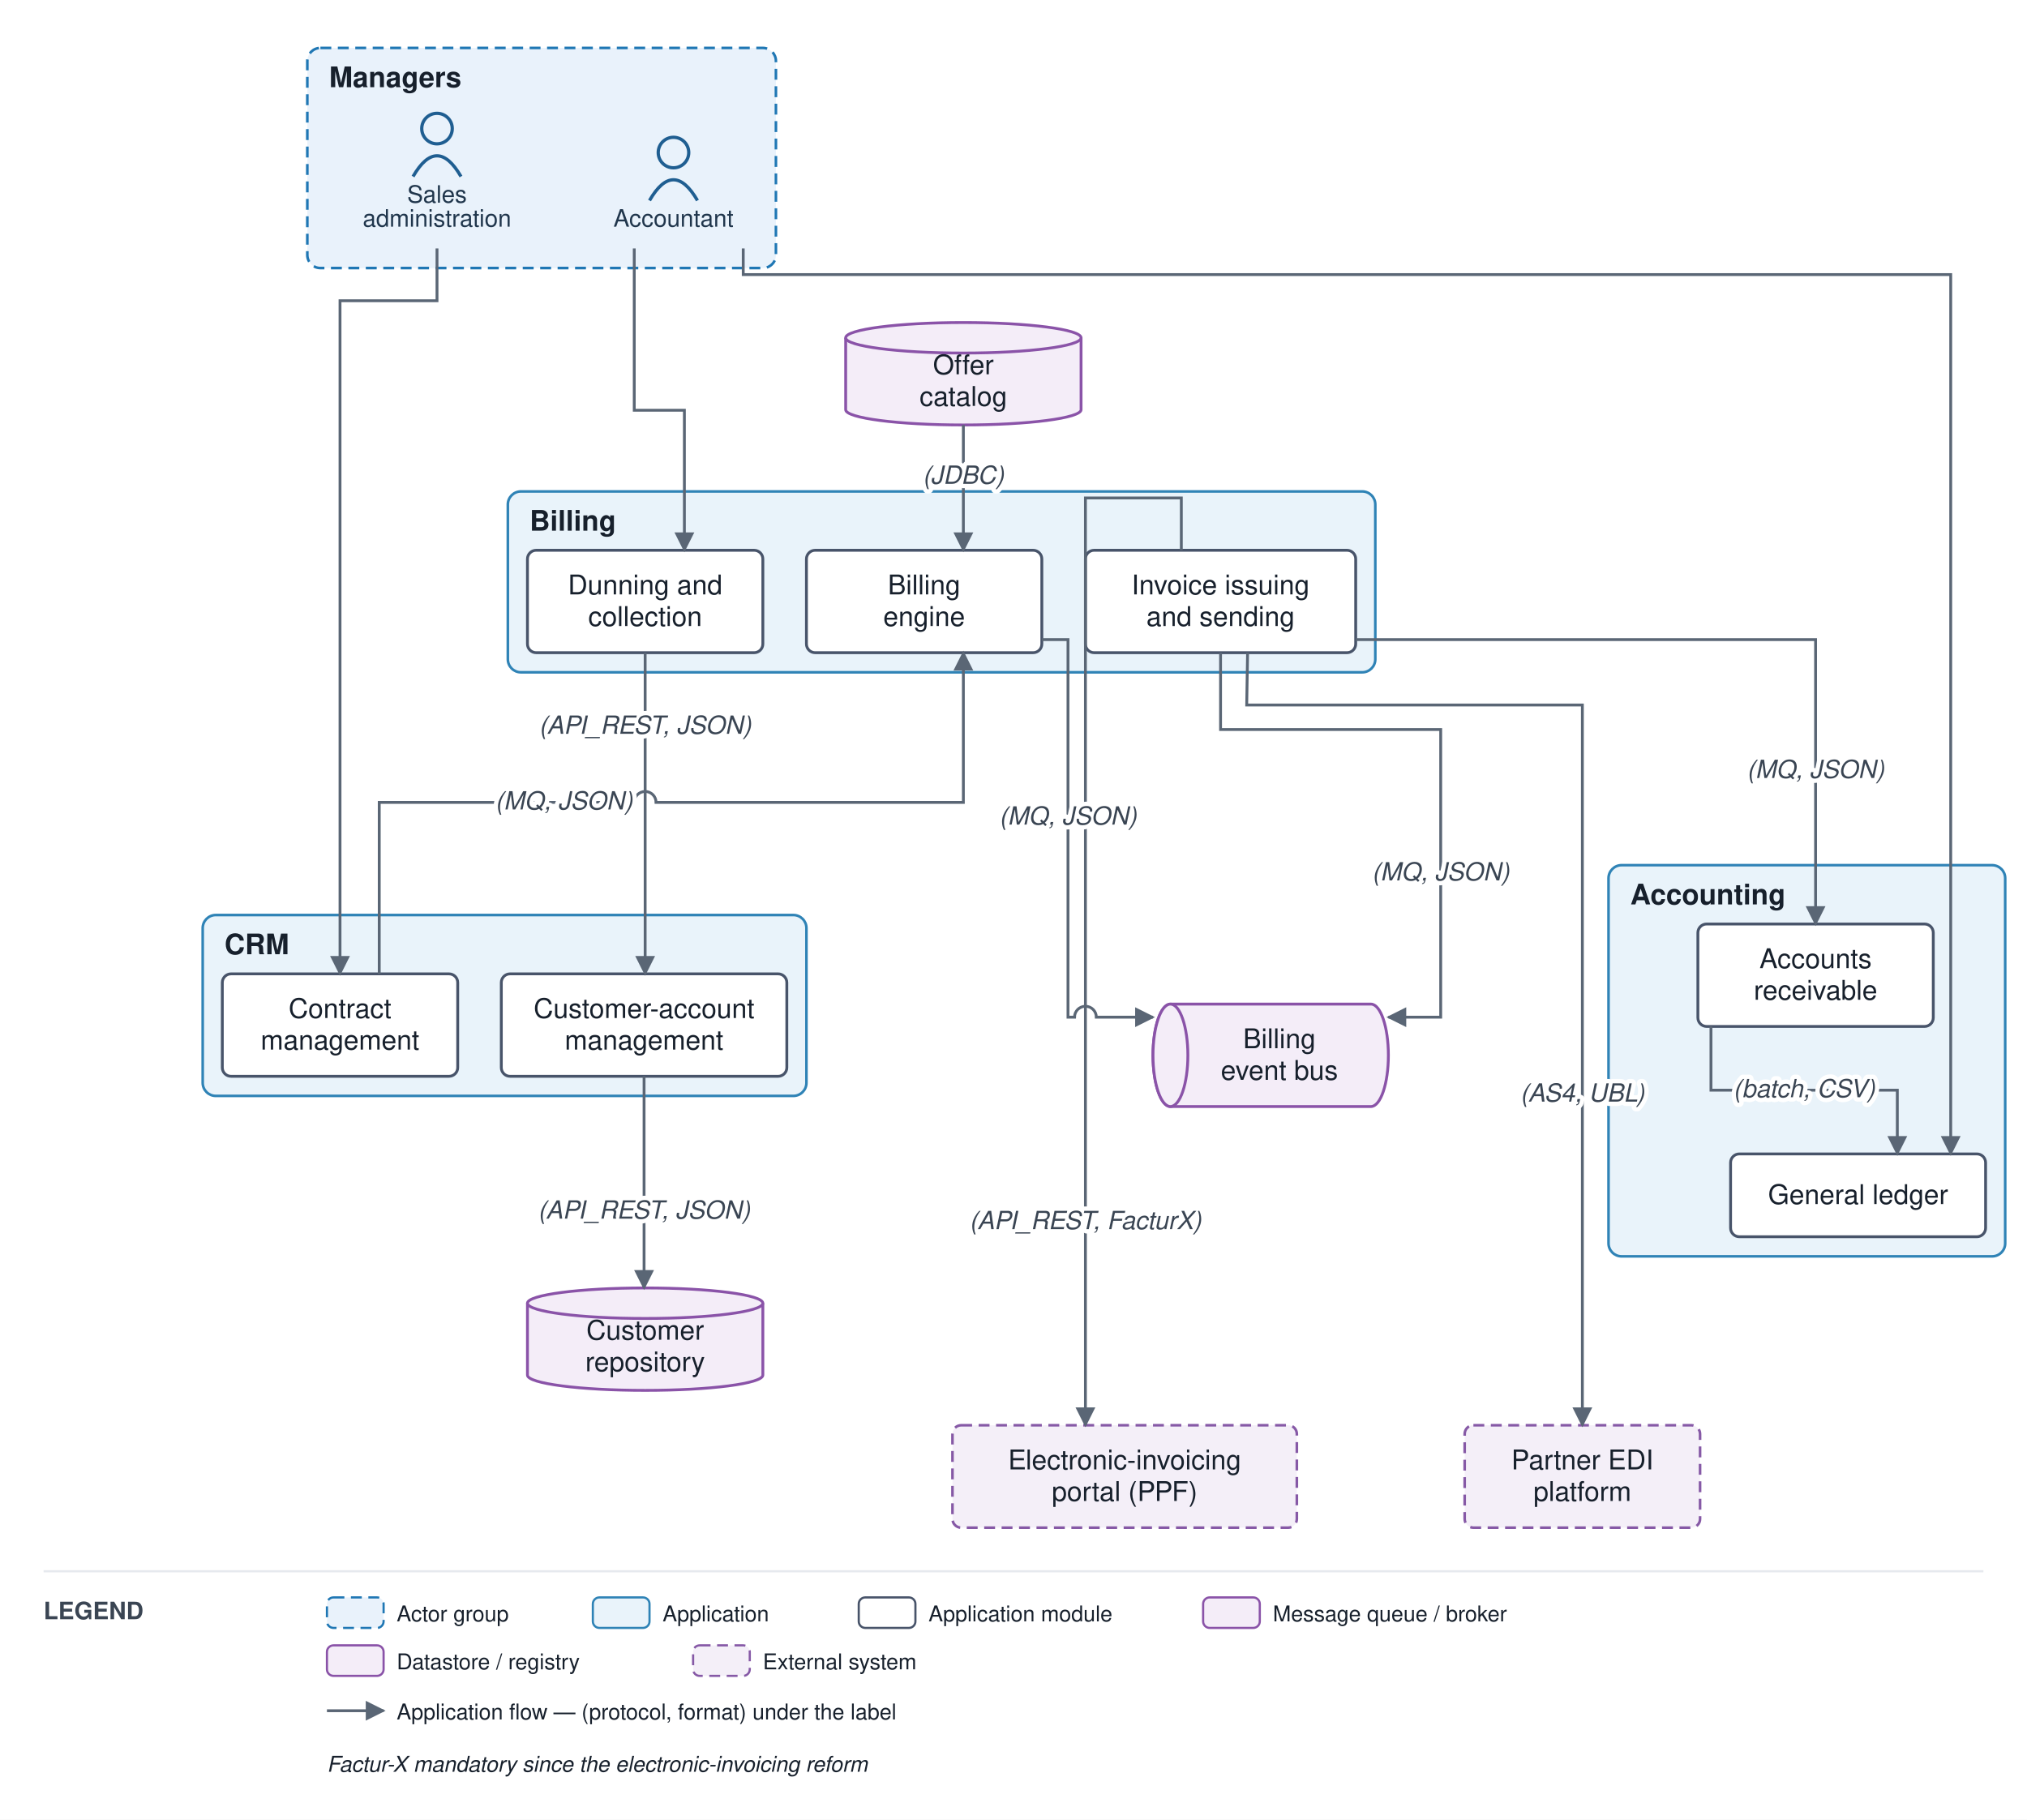
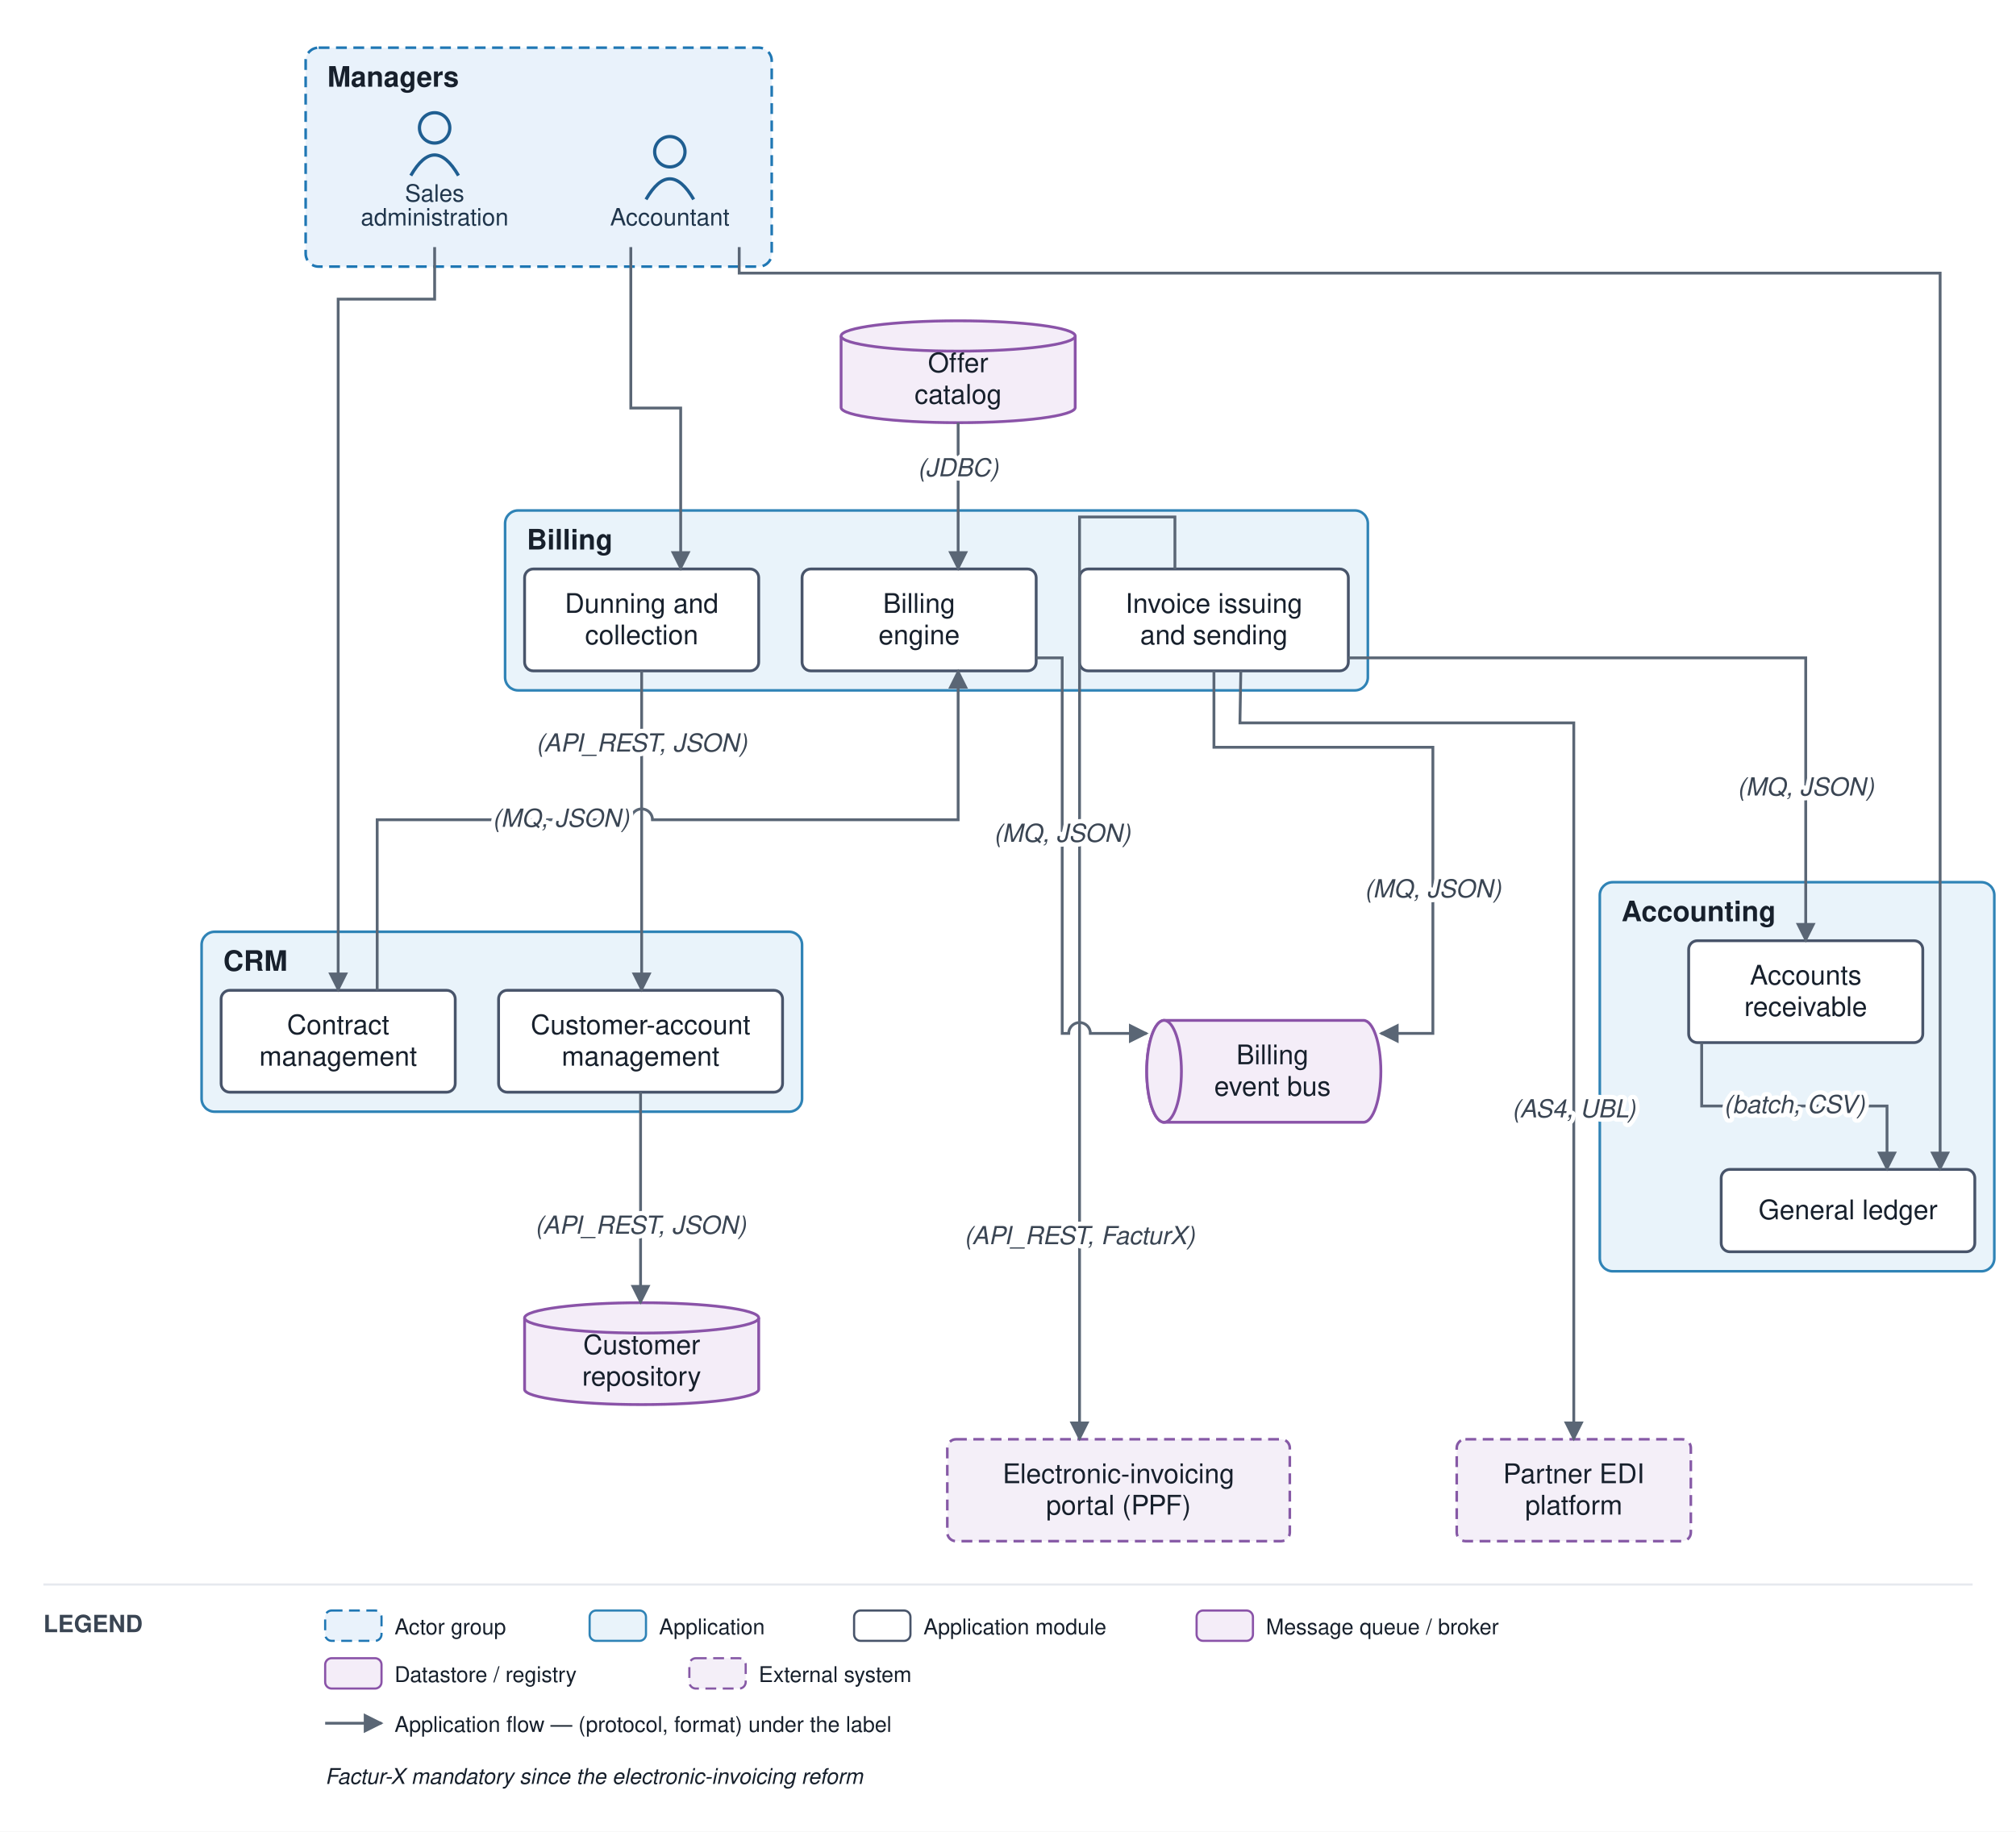
- <svg xmlns="http://www.w3.org/2000/svg" viewBox="0 0 930 835" font-family="Helvetica,Arial,sans-serif">
+ <svg xmlns="http://www.w3.org/2000/svg" viewBox="0 0 930 845" font-family="Helvetica,Arial,sans-serif">
  <defs>
    <marker id="arr" viewBox="0 0 10 10" refX="9" refY="5" markerWidth="7" markerHeight="7" orient="auto-start-reverse">
      <path d="M0,0 L10,5 L0,10 z" fill="#5a6675" />
    </marker>
  </defs>
-   <rect width="930" height="835" fill="#ffffff" />
+   <rect width="930" height="845" fill="#ffffff" />
  <rect x="141" y="22" width="215" height="101" rx="6" fill="#e9f2fb" stroke="#1f77b4" stroke-width="1.2" stroke-dasharray="5 3" />
  <text x="151" y="40" font-size="13" font-weight="bold" fill="#17202c">Managers</text>
-   <rect x="93" y="419.875" width="277" height="83" rx="6" fill="#e9f3fa" stroke="#2f83b6" stroke-width="1.2" />
-   <text x="103" y="437.875" font-size="13" font-weight="bold" fill="#17202c">CRM</text>
-   <rect x="233" y="225.5" width="398" height="83" rx="6" fill="#e9f3fa" stroke="#2f83b6" stroke-width="1.2" />
-   <text x="243" y="243.5" font-size="13" font-weight="bold" fill="#17202c">Billing</text>
-   <rect x="738" y="397" width="182" height="179.5" rx="6" fill="#e9f3fa" stroke="#2f83b6" stroke-width="1.2" />
-   <text x="748" y="415" font-size="13" font-weight="bold" fill="#17202c">Accounting</text>
+   <rect x="93" y="429.875" width="277" height="83" rx="6" fill="#e9f3fa" stroke="#2f83b6" stroke-width="1.2" />
+   <text x="103" y="447.875" font-size="13" font-weight="bold" fill="#17202c">CRM</text>
+   <rect x="233" y="235.5" width="398" height="83" rx="6" fill="#e9f3fa" stroke="#2f83b6" stroke-width="1.2" />
+   <text x="243" y="253.5" font-size="13" font-weight="bold" fill="#17202c">Billing</text>
+   <rect x="738" y="407" width="182" height="179.5" rx="6" fill="#e9f3fa" stroke="#2f83b6" stroke-width="1.2" />
+   <text x="748" y="425" font-size="13" font-weight="bold" fill="#17202c">Accounting</text>
  <circle cx="309" cy="70" r="7" fill="none" stroke="#1f5e91" stroke-width="1.5" />
  <path d="M 298 92 q 11 -19 22 0" fill="none" stroke="#1f5e91" stroke-width="1.5" />
  <text x="309" y="104" font-size="11" text-anchor="middle" fill="#20364c">Accountant</text>
  <circle cx="200.5" cy="59" r="7" fill="none" stroke="#1f5e91" stroke-width="1.5" />
  <path d="M 189.5 81 q 11 -19 22 0" fill="none" stroke="#1f5e91" stroke-width="1.5" />
  <text x="200.5" y="93" font-size="11" text-anchor="middle" fill="#20364c">Sales</text>
  <text x="200.5" y="104" font-size="11" text-anchor="middle" fill="#20364c">administration</text>
-   <rect x="230" y="446.875" width="131" height="47" rx="4" fill="#ffffff" stroke="#48546a" stroke-width="1.3" />
-   <text x="295.5" y="467.125" font-size="12.5" text-anchor="middle" fill="#17202c">Customer-account</text>
-   <text x="295.5" y="481.625" font-size="12.5" text-anchor="middle" fill="#17202c">management</text>
-   <rect x="102" y="446.875" width="108" height="47" rx="4" fill="#ffffff" stroke="#48546a" stroke-width="1.3" />
-   <text x="156" y="467.125" font-size="12.5" text-anchor="middle" fill="#17202c">Contract</text>
-   <text x="156" y="481.625" font-size="12.5" text-anchor="middle" fill="#17202c">management</text>
-   <rect x="370" y="252.5" width="108" height="47" rx="4" fill="#ffffff" stroke="#48546a" stroke-width="1.3" />
-   <text x="424" y="272.75" font-size="12.5" text-anchor="middle" fill="#17202c">Billing</text>
-   <text x="424" y="287.25" font-size="12.5" text-anchor="middle" fill="#17202c">engine</text>
-   <rect x="498" y="252.5" width="124" height="47" rx="4" fill="#ffffff" stroke="#48546a" stroke-width="1.3" />
-   <text x="560" y="272.75" font-size="12.5" text-anchor="middle" fill="#17202c">Invoice issuing</text>
-   <text x="560" y="287.25" font-size="12.5" text-anchor="middle" fill="#17202c">and sending</text>
-   <rect x="242" y="252.5" width="108" height="47" rx="4" fill="#ffffff" stroke="#48546a" stroke-width="1.3" />
-   <text x="296" y="272.75" font-size="12.5" text-anchor="middle" fill="#17202c">Dunning and</text>
-   <text x="296" y="287.25" font-size="12.5" text-anchor="middle" fill="#17202c">collection</text>
-   <rect x="794" y="529.5" width="117" height="38" rx="4" fill="#ffffff" stroke="#48546a" stroke-width="1.3" />
-   <text x="852.5" y="552.5" font-size="12.5" text-anchor="middle" fill="#17202c">General ledger</text>
-   <rect x="779" y="424" width="108" height="47" rx="4" fill="#ffffff" stroke="#48546a" stroke-width="1.3" />
-   <text x="833" y="444.25" font-size="12.5" text-anchor="middle" fill="#17202c">Accounts</text>
-   <text x="833" y="458.75" font-size="12.5" text-anchor="middle" fill="#17202c">receivable</text>
-   <path d="M 537 460.75 h 92 a 8 23.5 0 0 1 0 47 h -92 a 8 23.5 0 0 1 0 -47" fill="#f4edf8" stroke="#8a53a8" stroke-width="1.3" />
-   <ellipse cx="537" cy="484.25" rx="8" ry="23.5" fill="#f4edf8" stroke="#8a53a8" stroke-width="1.3" />
-   <text x="587" y="481" font-size="12.5" text-anchor="middle" fill="#17202c">Billing</text>
-   <text x="587" y="495.5" font-size="12.5" text-anchor="middle" fill="#17202c">event bus</text>
-   <path d="M 242 598 v 33 a 54 7 0 0 0 108 0 v -33" fill="#f4edf8" stroke="#8a53a8" stroke-width="1.3" />
-   <ellipse cx="296" cy="598" rx="54" ry="7" fill="#f4edf8" stroke="#8a53a8" stroke-width="1.3" />
-   <text x="296" y="614.75" font-size="12.5" text-anchor="middle" fill="#17202c">Customer</text>
-   <text x="296" y="629.25" font-size="12.5" text-anchor="middle" fill="#17202c">repository</text>
+   <rect x="230" y="456.875" width="131" height="47" rx="4" fill="#ffffff" stroke="#48546a" stroke-width="1.3" />
+   <text x="295.5" y="477.125" font-size="12.5" text-anchor="middle" fill="#17202c">Customer-account</text>
+   <text x="295.5" y="491.625" font-size="12.5" text-anchor="middle" fill="#17202c">management</text>
+   <rect x="102" y="456.875" width="108" height="47" rx="4" fill="#ffffff" stroke="#48546a" stroke-width="1.3" />
+   <text x="156" y="477.125" font-size="12.5" text-anchor="middle" fill="#17202c">Contract</text>
+   <text x="156" y="491.625" font-size="12.5" text-anchor="middle" fill="#17202c">management</text>
+   <rect x="370" y="262.5" width="108" height="47" rx="4" fill="#ffffff" stroke="#48546a" stroke-width="1.3" />
+   <text x="424" y="282.75" font-size="12.5" text-anchor="middle" fill="#17202c">Billing</text>
+   <text x="424" y="297.25" font-size="12.5" text-anchor="middle" fill="#17202c">engine</text>
+   <rect x="498" y="262.5" width="124" height="47" rx="4" fill="#ffffff" stroke="#48546a" stroke-width="1.3" />
+   <text x="560" y="282.75" font-size="12.5" text-anchor="middle" fill="#17202c">Invoice issuing</text>
+   <text x="560" y="297.25" font-size="12.5" text-anchor="middle" fill="#17202c">and sending</text>
+   <rect x="242" y="262.5" width="108" height="47" rx="4" fill="#ffffff" stroke="#48546a" stroke-width="1.3" />
+   <text x="296" y="282.75" font-size="12.5" text-anchor="middle" fill="#17202c">Dunning and</text>
+   <text x="296" y="297.25" font-size="12.5" text-anchor="middle" fill="#17202c">collection</text>
+   <rect x="794" y="539.5" width="117" height="38" rx="4" fill="#ffffff" stroke="#48546a" stroke-width="1.3" />
+   <text x="852.5" y="562.5" font-size="12.5" text-anchor="middle" fill="#17202c">General ledger</text>
+   <rect x="779" y="434" width="108" height="47" rx="4" fill="#ffffff" stroke="#48546a" stroke-width="1.3" />
+   <text x="833" y="454.25" font-size="12.5" text-anchor="middle" fill="#17202c">Accounts</text>
+   <text x="833" y="468.75" font-size="12.5" text-anchor="middle" fill="#17202c">receivable</text>
+   <path d="M 537 470.75 h 92 a 8 23.5 0 0 1 0 47 h -92 a 8 23.5 0 0 1 0 -47" fill="#f4edf8" stroke="#8a53a8" stroke-width="1.3" />
+   <ellipse cx="537" cy="494.25" rx="8" ry="23.5" fill="#f4edf8" stroke="#8a53a8" stroke-width="1.3" />
+   <text x="587" y="491" font-size="12.5" text-anchor="middle" fill="#17202c">Billing</text>
+   <text x="587" y="505.5" font-size="12.5" text-anchor="middle" fill="#17202c">event bus</text>
+   <path d="M 242 608 v 33 a 54 7 0 0 0 108 0 v -33" fill="#f4edf8" stroke="#8a53a8" stroke-width="1.3" />
+   <ellipse cx="296" cy="608" rx="54" ry="7" fill="#f4edf8" stroke="#8a53a8" stroke-width="1.3" />
+   <text x="296" y="624.75" font-size="12.5" text-anchor="middle" fill="#17202c">Customer</text>
+   <text x="296" y="639.25" font-size="12.5" text-anchor="middle" fill="#17202c">repository</text>
  <path d="M 388 155 v 33 a 54 7 0 0 0 108 0 v -33" fill="#f4edf8" stroke="#8a53a8" stroke-width="1.3" />
  <ellipse cx="442" cy="155" rx="54" ry="7" fill="#f4edf8" stroke="#8a53a8" stroke-width="1.3" />
  <text x="442" y="171.75" font-size="12.5" text-anchor="middle" fill="#17202c">Offer</text>
  <text x="442" y="186.25" font-size="12.5" text-anchor="middle" fill="#17202c">catalog</text>
-   <rect x="672" y="654" width="108" height="47" rx="4" fill="#f4eff8" stroke="#8659a6" stroke-width="1.2" stroke-dasharray="5 3" />
-   <text x="726" y="674.25" font-size="12.5" text-anchor="middle" fill="#17202c">Partner EDI</text>
-   <text x="726" y="688.75" font-size="12.5" text-anchor="middle" fill="#17202c">platform</text>
-   <rect x="437" y="654" width="158" height="47" rx="4" fill="#f4eff8" stroke="#8659a6" stroke-width="1.2" stroke-dasharray="5 3" />
-   <text x="516" y="674.25" font-size="12.5" text-anchor="middle" fill="#17202c">Electronic-invoicing</text>
-   <text x="516" y="688.75" font-size="12.5" text-anchor="middle" fill="#17202c">portal (PPF)</text>
-   <path d="M 200.5 114 L 200.5 138 L 156 138 L 156 446.875" fill="none" stroke="#5a6675" stroke-width="1.3" marker-end="url(#arr)" />
-   <path d="M 295.5 493.875 L 295.5 591" fill="none" stroke="#5a6675" stroke-width="1.3" marker-end="url(#arr)" />
-   <path d="M 174 446.875 L 174 368.188 L 291 368.188 A 5 5 0 0 1 301 368.188 L 442 368.188 L 442 299.5" fill="none" stroke="#5a6675" stroke-width="1.3" marker-end="url(#arr)" />
-   <path d="M 442 195 L 442 252.5" fill="none" stroke="#5a6675" stroke-width="1.3" marker-end="url(#arr)" />
-   <path d="M 478 293.5 L 490 293.5 L 490 466.75 L 493 466.75 A 5 5 0 0 1 503 466.75 L 529 466.75" fill="none" stroke="#5a6675" stroke-width="1.3" marker-end="url(#arr)" />
-   <path d="M 560 299.5 L 560 334.75 L 661 334.75 L 661 466.75 L 637 466.75" fill="none" stroke="#5a6675" stroke-width="1.3" marker-end="url(#arr)" />
-   <path d="M 572.4 299.5 L 572 323.5 L 726 323.5 L 726 654" fill="none" stroke="#5a6675" stroke-width="1.3" marker-end="url(#arr)" />
-   <path d="M 542 252.5 L 542 228.5 L 498 228.5 L 498 654" fill="none" stroke="#5a6675" stroke-width="1.3" marker-end="url(#arr)" />
-   <path d="M 622 293.5 L 833 293.5 L 833 424" fill="none" stroke="#5a6675" stroke-width="1.3" marker-end="url(#arr)" />
-   <path d="M 296 299.5 L 296 446.875" fill="none" stroke="#5a6675" stroke-width="1.3" marker-end="url(#arr)" />
-   <path d="M 785 471 L 785 500.25 L 870.5 500.25 L 870.5 529.5" fill="none" stroke="#5a6675" stroke-width="1.3" marker-end="url(#arr)" />
-   <path d="M 341 114 L 341 126 L 895 126 L 895 529.5" fill="none" stroke="#5a6675" stroke-width="1.3" marker-end="url(#arr)" />
-   <path d="M 291 114 L 291 188.25 L 314 188.25 L 314 252.5" fill="none" stroke="#5a6675" stroke-width="1.3" marker-end="url(#arr)" />
-   <text x="295.5" y="559.188" font-size="11.5" text-anchor="middle" fill="#3a4553" font-style="italic" stroke="#ffffff" stroke-width="4" paint-order="stroke" stroke-linejoin="round">(API_REST, JSON)</text>
-   <text x="258.75" y="371.438" font-size="11.5" text-anchor="middle" fill="#3a4553" font-style="italic" stroke="#ffffff" stroke-width="4" paint-order="stroke" stroke-linejoin="round">(MQ, JSON)</text>
-   <text x="442" y="222" font-size="11.5" text-anchor="middle" fill="#3a4553" font-style="italic" stroke="#ffffff" stroke-width="4" paint-order="stroke" stroke-linejoin="round">(JDBC)</text>
-   <text x="490" y="378.375" font-size="11.5" text-anchor="middle" fill="#3a4553" font-style="italic" stroke="#ffffff" stroke-width="4" paint-order="stroke" stroke-linejoin="round">(MQ, JSON)</text>
-   <text x="661" y="404" font-size="11.5" text-anchor="middle" fill="#3a4553" font-style="italic" stroke="#ffffff" stroke-width="4" paint-order="stroke" stroke-linejoin="round">(MQ, JSON)</text>
-   <text x="726" y="505.5" font-size="11.5" text-anchor="middle" fill="#3a4553" font-style="italic" stroke="#ffffff" stroke-width="4" paint-order="stroke" stroke-linejoin="round">(AS4, UBL)</text>
-   <text x="498" y="564" font-size="11.5" text-anchor="middle" fill="#3a4553" font-style="italic" stroke="#ffffff" stroke-width="4" paint-order="stroke" stroke-linejoin="round">(API_REST, FacturX)</text>
-   <text x="833" y="357" font-size="11.5" text-anchor="middle" fill="#3a4553" font-style="italic" stroke="#ffffff" stroke-width="4" paint-order="stroke" stroke-linejoin="round">(MQ, JSON)</text>
-   <text x="296" y="336.719" font-size="11.5" text-anchor="middle" fill="#3a4553" font-style="italic" stroke="#ffffff" stroke-width="4" paint-order="stroke" stroke-linejoin="round">(API_REST, JSON)</text>
-   <text x="827.75" y="503.5" font-size="11.5" text-anchor="middle" fill="#3a4553" font-style="italic" stroke="#ffffff" stroke-width="4" paint-order="stroke" stroke-linejoin="round">(batch, CSV)</text>
-   <line x1="20" y1="721" x2="910" y2="721" stroke="#e6e9ee" stroke-width="1" />
-   <text x="20" y="743" font-size="11" font-weight="bold" fill="#3a4553">LEGEND</text>
-   <rect x="150" y="733" width="26" height="14" rx="3" fill="#e9f2fb" stroke="#1f77b4" stroke-dasharray="5 3" />
-   <text x="182" y="744" font-size="10" fill="#17202c">Actor group</text>
-   <rect x="272" y="733" width="26" height="14" rx="3" fill="#e9f3fa" stroke="#2f83b6" />
-   <text x="304" y="744" font-size="10" fill="#17202c">Application</text>
-   <rect x="394" y="733" width="26" height="14" rx="3" fill="#ffffff" stroke="#48546a" />
-   <text x="426" y="744" font-size="10" fill="#17202c">Application module</text>
-   <rect x="552" y="733" width="26" height="14" rx="3" fill="#f4edf8" stroke="#8a53a8" />
-   <text x="584" y="744" font-size="10" fill="#17202c">Message queue / broker</text>
-   <rect x="150" y="755" width="26" height="14" rx="3" fill="#f4edf8" stroke="#8a53a8" />
-   <text x="182" y="766" font-size="10" fill="#17202c">Datastore / registry</text>
-   <rect x="318" y="755" width="26" height="14" rx="3" fill="#f4eff8" stroke="#8659a6" stroke-dasharray="5 3" />
-   <text x="350" y="766" font-size="10" fill="#17202c">External system</text>
-   <line x1="150" y1="785" x2="176" y2="785" stroke="#5a6675" stroke-width="1.3" marker-end="url(#arr)" />
-   <text x="182" y="789" font-size="10" fill="#17202c">Application flow — (protocol, format) under the label</text>
-   <text x="150" y="813" font-size="10" fill="#17202c" font-style="italic">Factur-X mandatory since the electronic-invoicing reform</text>
+   <rect x="672" y="664" width="108" height="47" rx="4" fill="#f4eff8" stroke="#8659a6" stroke-width="1.2" stroke-dasharray="5 3" />
+   <text x="726" y="684.25" font-size="12.5" text-anchor="middle" fill="#17202c">Partner EDI</text>
+   <text x="726" y="698.75" font-size="12.5" text-anchor="middle" fill="#17202c">platform</text>
+   <rect x="437" y="664" width="158" height="47" rx="4" fill="#f4eff8" stroke="#8659a6" stroke-width="1.2" stroke-dasharray="5 3" />
+   <text x="516" y="684.25" font-size="12.5" text-anchor="middle" fill="#17202c">Electronic-invoicing</text>
+   <text x="516" y="698.75" font-size="12.5" text-anchor="middle" fill="#17202c">portal (PPF)</text>
+   <path d="M 200.5 114 L 200.5 138 L 156 138 L 156 456.875" fill="none" stroke="#5a6675" stroke-width="1.3" marker-end="url(#arr)" />
+   <path d="M 295.5 503.875 L 295.5 601" fill="none" stroke="#5a6675" stroke-width="1.3" marker-end="url(#arr)" />
+   <path d="M 174 456.875 L 174 378.188 L 291 378.188 A 5 5 0 0 1 301 378.188 L 442 378.188 L 442 309.5" fill="none" stroke="#5a6675" stroke-width="1.3" marker-end="url(#arr)" />
+   <path d="M 442 195 L 442 262.5" fill="none" stroke="#5a6675" stroke-width="1.3" marker-end="url(#arr)" />
+   <path d="M 478 303.5 L 490 303.5 L 490 476.75 L 493 476.75 A 5 5 0 0 1 503 476.75 L 529 476.75" fill="none" stroke="#5a6675" stroke-width="1.3" marker-end="url(#arr)" />
+   <path d="M 560 309.5 L 560 344.75 L 661 344.75 L 661 476.75 L 637 476.75" fill="none" stroke="#5a6675" stroke-width="1.3" marker-end="url(#arr)" />
+   <path d="M 572.4 309.5 L 572 333.5 L 726 333.5 L 726 664" fill="none" stroke="#5a6675" stroke-width="1.3" marker-end="url(#arr)" />
+   <path d="M 542 262.5 L 542 238.5 L 498 238.5 L 498 664" fill="none" stroke="#5a6675" stroke-width="1.3" marker-end="url(#arr)" />
+   <path d="M 622 303.5 L 833 303.5 L 833 434" fill="none" stroke="#5a6675" stroke-width="1.3" marker-end="url(#arr)" />
+   <path d="M 296 309.5 L 296 456.875" fill="none" stroke="#5a6675" stroke-width="1.3" marker-end="url(#arr)" />
+   <path d="M 785 481 L 785 510.25 L 870.5 510.25 L 870.5 539.5" fill="none" stroke="#5a6675" stroke-width="1.3" marker-end="url(#arr)" />
+   <path d="M 341 114 L 341 126 L 895 126 L 895 539.5" fill="none" stroke="#5a6675" stroke-width="1.3" marker-end="url(#arr)" />
+   <path d="M 291 114 L 291 188.25 L 314 188.25 L 314 262.5" fill="none" stroke="#5a6675" stroke-width="1.3" marker-end="url(#arr)" />
+   <text x="295.5" y="569.188" font-size="11.5" text-anchor="middle" fill="#3a4553" font-style="italic" stroke="#ffffff" stroke-width="4" paint-order="stroke" stroke-linejoin="round">(API_REST, JSON)</text>
+   <text x="258.75" y="381.438" font-size="11.5" text-anchor="middle" fill="#3a4553" font-style="italic" stroke="#ffffff" stroke-width="4" paint-order="stroke" stroke-linejoin="round">(MQ, JSON)</text>
+   <text x="442" y="219.75" font-size="11.5" text-anchor="middle" fill="#3a4553" font-style="italic" stroke="#ffffff" stroke-width="4" paint-order="stroke" stroke-linejoin="round">(JDBC)</text>
+   <text x="490" y="388.375" font-size="11.5" text-anchor="middle" fill="#3a4553" font-style="italic" stroke="#ffffff" stroke-width="4" paint-order="stroke" stroke-linejoin="round">(MQ, JSON)</text>
+   <text x="661" y="414" font-size="11.5" text-anchor="middle" fill="#3a4553" font-style="italic" stroke="#ffffff" stroke-width="4" paint-order="stroke" stroke-linejoin="round">(MQ, JSON)</text>
+   <text x="726" y="515.5" font-size="11.5" text-anchor="middle" fill="#3a4553" font-style="italic" stroke="#ffffff" stroke-width="4" paint-order="stroke" stroke-linejoin="round">(AS4, UBL)</text>
+   <text x="498" y="574" font-size="11.5" text-anchor="middle" fill="#3a4553" font-style="italic" stroke="#ffffff" stroke-width="4" paint-order="stroke" stroke-linejoin="round">(API_REST, FacturX)</text>
+   <text x="833" y="367" font-size="11.5" text-anchor="middle" fill="#3a4553" font-style="italic" stroke="#ffffff" stroke-width="4" paint-order="stroke" stroke-linejoin="round">(MQ, JSON)</text>
+   <text x="296" y="346.719" font-size="11.5" text-anchor="middle" fill="#3a4553" font-style="italic" stroke="#ffffff" stroke-width="4" paint-order="stroke" stroke-linejoin="round">(API_REST, JSON)</text>
+   <text x="827.75" y="513.5" font-size="11.5" text-anchor="middle" fill="#3a4553" font-style="italic" stroke="#ffffff" stroke-width="4" paint-order="stroke" stroke-linejoin="round">(batch, CSV)</text>
+   <line x1="20" y1="731" x2="910" y2="731" stroke="#e6e9ee" stroke-width="1" />
+   <text x="20" y="753" font-size="11" font-weight="bold" fill="#3a4553">LEGEND</text>
+   <rect x="150" y="743" width="26" height="14" rx="3" fill="#e9f2fb" stroke="#1f77b4" stroke-dasharray="5 3" />
+   <text x="182" y="754" font-size="10" fill="#17202c">Actor group</text>
+   <rect x="272" y="743" width="26" height="14" rx="3" fill="#e9f3fa" stroke="#2f83b6" />
+   <text x="304" y="754" font-size="10" fill="#17202c">Application</text>
+   <rect x="394" y="743" width="26" height="14" rx="3" fill="#ffffff" stroke="#48546a" />
+   <text x="426" y="754" font-size="10" fill="#17202c">Application module</text>
+   <rect x="552" y="743" width="26" height="14" rx="3" fill="#f4edf8" stroke="#8a53a8" />
+   <text x="584" y="754" font-size="10" fill="#17202c">Message queue / broker</text>
+   <rect x="150" y="765" width="26" height="14" rx="3" fill="#f4edf8" stroke="#8a53a8" />
+   <text x="182" y="776" font-size="10" fill="#17202c">Datastore / registry</text>
+   <rect x="318" y="765" width="26" height="14" rx="3" fill="#f4eff8" stroke="#8659a6" stroke-dasharray="5 3" />
+   <text x="350" y="776" font-size="10" fill="#17202c">External system</text>
+   <line x1="150" y1="795" x2="176" y2="795" stroke="#5a6675" stroke-width="1.3" marker-end="url(#arr)" />
+   <text x="182" y="799" font-size="10" fill="#17202c">Application flow — (protocol, format) under the label</text>
+   <text x="150" y="823" font-size="10" fill="#17202c" font-style="italic">Factur-X mandatory since the electronic-invoicing reform</text>
</svg>
